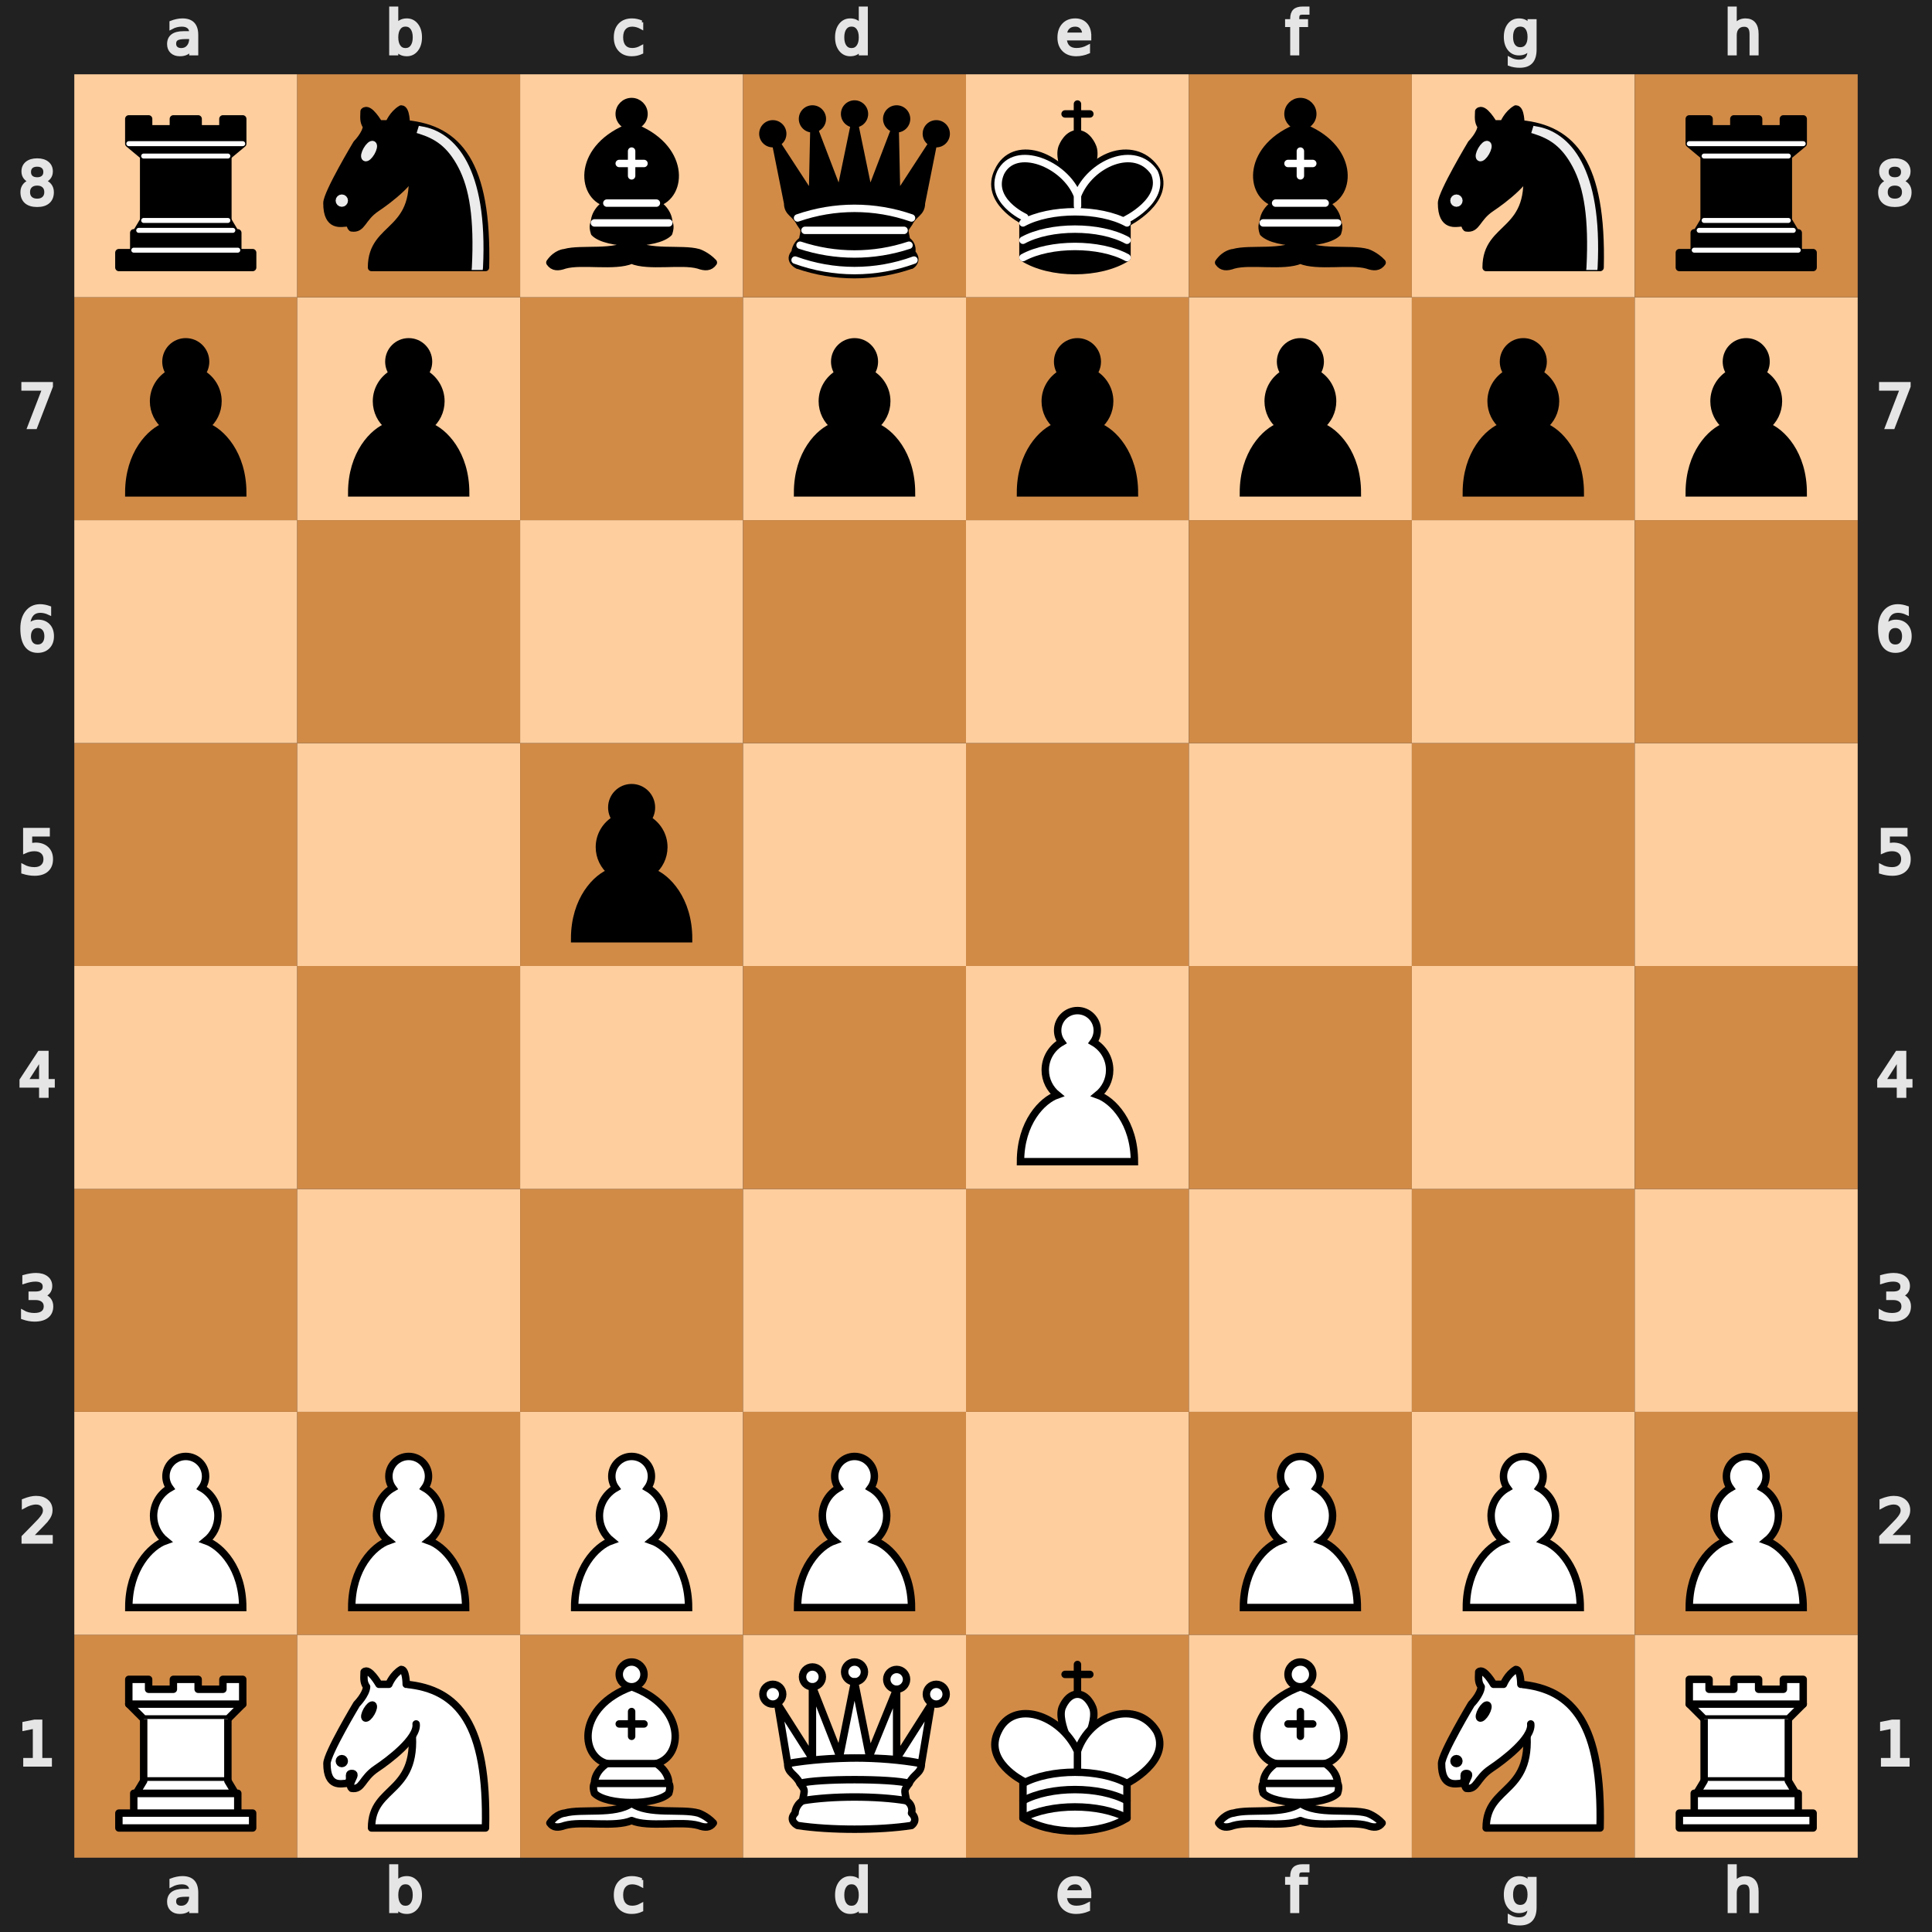
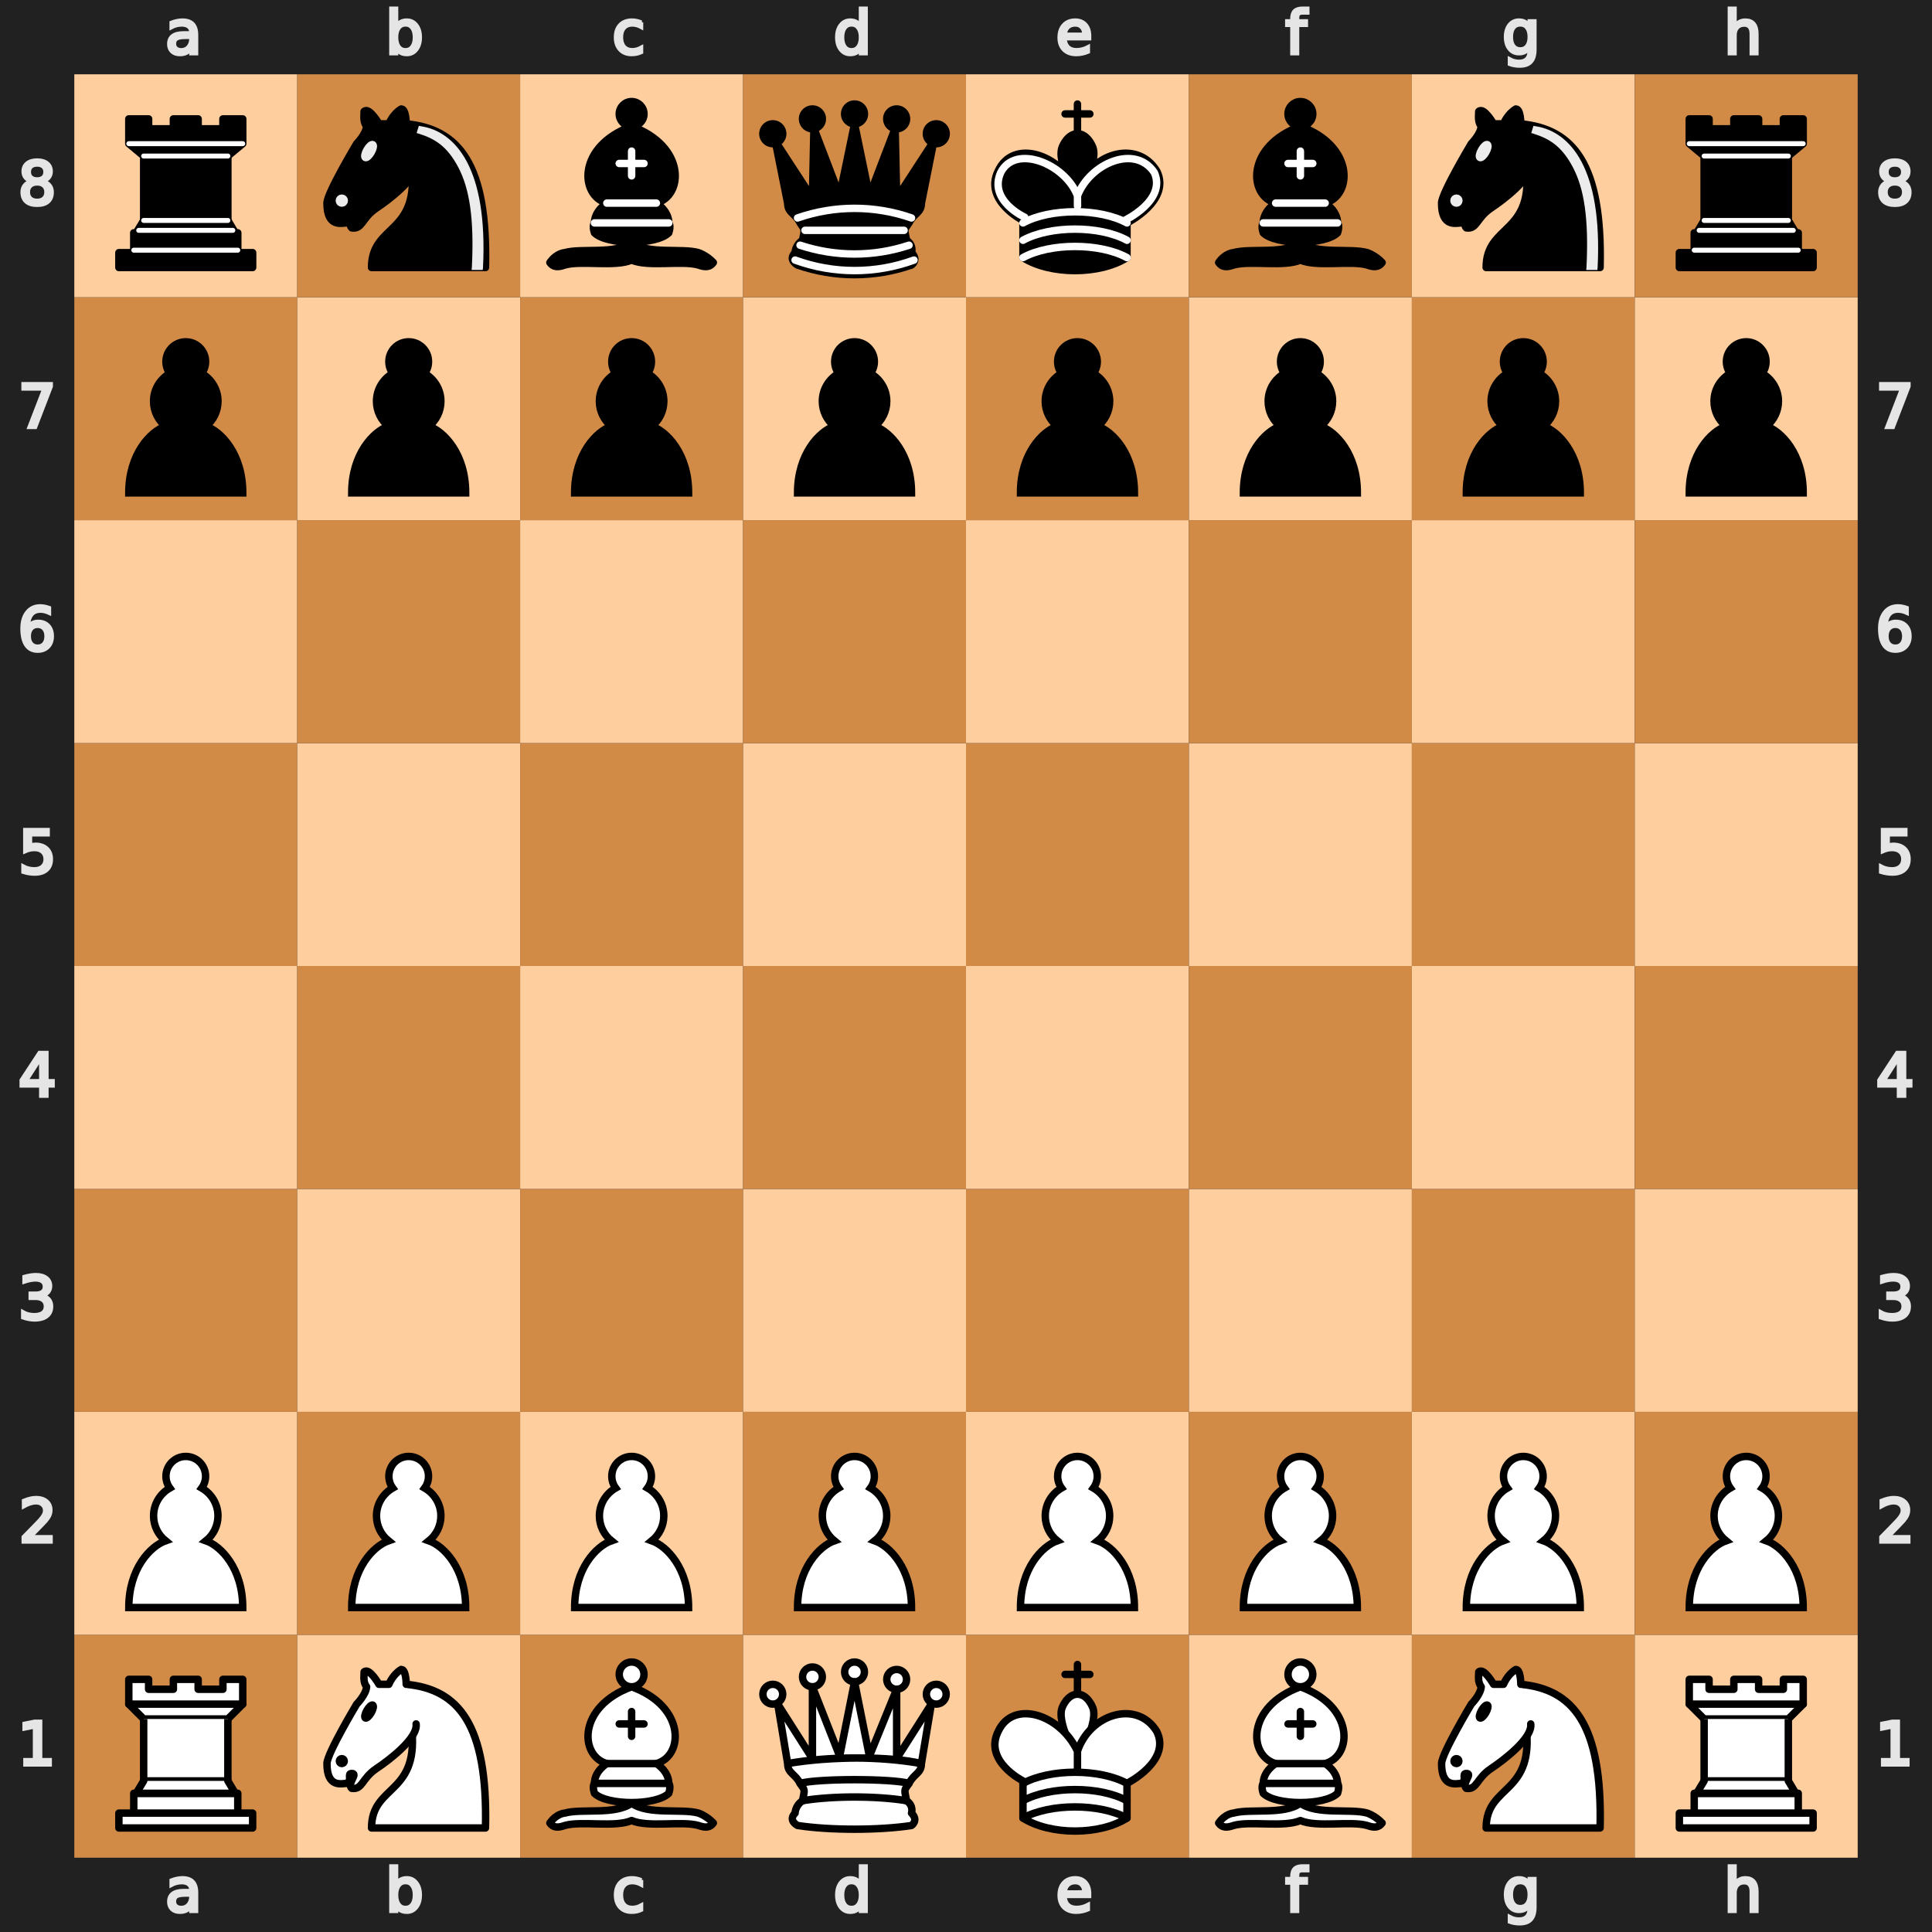
<svg xmlns="http://www.w3.org/2000/svg" xmlns:xlink="http://www.w3.org/1999/xlink" version="1.2" baseProfile="tiny" viewBox="0 0 390 390">
  <defs>
    <g id="white-pawn" class="white pawn">
      <path d="M22.5 9c-2.21 0-4 1.79-4 4 0 .89.29 1.71.78 2.38C17.33 16.5 16 18.59 16 21c0 2.03.94 3.84 2.41 5.03-3 1.06-7.41 5.55-7.41 13.47h23c0-7.92-4.41-12.41-7.41-13.47 1.47-1.19 2.41-3 2.41-5.03 0-2.41-1.33-4.5-3.28-5.62.49-.67.78-1.49.78-2.38 0-2.21-1.79-4-4-4z" fill="#fff" stroke="#000" stroke-width="1.5" stroke-linecap="round" />
    </g>
    <g id="white-knight" class="white knight" fill="none" fill-rule="evenodd" stroke="#000" stroke-width="1.5" stroke-linecap="round" stroke-linejoin="round">
      <path d="M 22,10 C 32.5,11 38.5,18 38,39 L 15,39 C 15,30 25,32.5 23,18" style="fill:#ffffff; stroke:#000000;" />
      <path d="M 24,18 C 24.38,20.91 18.45,25.37 16,27 C 13,29 13.18,31.34 11,31 C 9.958,30.06 12.41,27.96 11,28 C 10,28 11.19,29.23 10,30 C 9,30 5.997,31 6,26 C 6,24 12,14 12,14 C 12,14 13.89,12.1 14,10.5 C 13.27,9.506 13.5,8.5 13.5,7.5 C 14.5,6.5 16.5,10 16.5,10 L 18.5,10 C 18.5,10 19.28,8.008 21,7 C 22,7 22,10 22,10" style="fill:#ffffff; stroke:#000000;" />
      <path d="M 9.5 25.5 A 0.5 0.5 0 1 1 8.5,25.5 A 0.5 0.5 0 1 1 9.5 25.5 z" style="fill:#000000; stroke:#000000;" />
      <path d="M 15 15.5 A 0.5 1.5 0 1 1 14,15.5 A 0.5 1.5 0 1 1 15 15.5 z" transform="matrix(0.866,0.5,-0.5,0.866,9.693,-5.173)" style="fill:#000000; stroke:#000000;" />
    </g>
    <g id="white-bishop" class="white bishop" fill="none" fill-rule="evenodd" stroke="#000" stroke-width="1.5" stroke-linecap="round" stroke-linejoin="round">
      <g fill="#fff" stroke-linecap="butt">
        <path d="M9 36c3.39-.97 10.11.43 13.5-2 3.39 2.43 10.11 1.03 13.5 2 0 0 1.65.54 3 2-.68.97-1.65.99-3 .5-3.39-.97-10.11.46-13.5-1-3.39 1.46-10.11.03-13.5 1-1.354.49-2.323.47-3-.5 1.354-1.94 3-2 3-2zM15 32c2.5 2.5 12.5 2.5 15 0 .5-1.5 0-2 0-2 0-2.5-2.5-4-2.5-4 5.5-1.5 6-11.5-5-15.5-11 4-10.5 14-5 15.5 0 0-2.5 1.5-2.5 4 0 0-.5.5 0 2zM25 8a2.5 2.5 0 1 1-5 0 2.5 2.5 0 1 1 5 0z" />
      </g>
      <path d="M17.5 26h10M15 30h15m-7.5-14.5v5M20 18h5" stroke-linejoin="miter" />
    </g>
    <g id="white-rook" class="white rook" fill="#fff" fill-rule="evenodd" stroke="#000" stroke-width="1.5" stroke-linecap="round" stroke-linejoin="round">
      <path d="M9 39h27v-3H9v3zM12 36v-4h21v4H12zM11 14V9h4v2h5V9h5v2h5V9h4v5" stroke-linecap="butt" />
      <path d="M34 14l-3 3H14l-3-3" />
      <path d="M31 17v12.5H14V17" stroke-linecap="butt" stroke-linejoin="miter" />
      <path d="M31 29.5l1.5 2.5h-20l1.5-2.5" />
      <path d="M11 14h23" fill="none" stroke-linejoin="miter" />
    </g>
    <g id="white-queen" class="white queen" fill="#fff" fill-rule="evenodd" stroke="#000" stroke-width="1.5" stroke-linecap="round" stroke-linejoin="round">
      <path d="M8 12a2 2 0 1 1-4 0 2 2 0 1 1 4 0zM24.5 7.5a2 2 0 1 1-4 0 2 2 0 1 1 4 0zM41 12a2 2 0 1 1-4 0 2 2 0 1 1 4 0zM16 8.5a2 2 0 1 1-4 0 2 2 0 1 1 4 0zM33 9a2 2 0 1 1-4 0 2 2 0 1 1 4 0z" />
      <path d="M9 26c8.5-1.5 21-1.5 27 0l2-12-7 11V11l-5.5 13.5-3-15-3 15-5.5-14V25L7 14l2 12zM9 26c0 2 1.5 2 2.5 4 1 1.5 1 1 .5 3.5-1.5 1-1.5 2.5-1.5 2.5-1.5 1.5.5 2.5.5 2.5 6.5 1 16.5 1 23 0 0 0 1.5-1 0-2.5 0 0 .5-1.5-1-2.5-.5-2.5-.5-2 .5-3.5 1-2 2.5-2 2.5-4-8.5-1.5-18.5-1.5-27 0z" stroke-linecap="butt" />
      <path d="M11.5 30c3.5-1 18.5-1 22 0M12 33.5c6-1 15-1 21 0" fill="none" />
    </g>
    <g id="white-king" class="white king" fill="none" fill-rule="evenodd" stroke="#000" stroke-width="1.5" stroke-linecap="round" stroke-linejoin="round">
      <path d="M22.5 11.63V6M20 8h5" stroke-linejoin="miter" />
      <path d="M22.5 25s4.5-7.5 3-10.5c0 0-1-2.5-3-2.5s-3 2.5-3 2.5c-1.5 3 3 10.5 3 10.5" fill="#fff" stroke-linecap="butt" stroke-linejoin="miter" />
      <path d="M11.5 37c5.5 3.5 15.5 3.5 21 0v-7s9-4.5 6-10.5c-4-6.5-13.5-3.5-16 4V27v-3.5c-3.5-7.5-13-10.5-16-4-3 6 5 10 5 10V37z" fill="#fff" />
      <path d="M11.5 30c5.5-3 15.5-3 21 0m-21 3.5c5.5-3 15.5-3 21 0m-21 3.5c5.5-3 15.5-3 21 0" />
    </g>
    <g id="black-pawn" class="black pawn">
      <path d="M22.5 9c-2.21 0-4 1.79-4 4 0 .89.29 1.71.78 2.38C17.33 16.5 16 18.59 16 21c0 2.03.94 3.84 2.41 5.03-3 1.06-7.41 5.55-7.41 13.47h23c0-7.92-4.41-12.41-7.41-13.47 1.47-1.19 2.41-3 2.41-5.03 0-2.41-1.33-4.5-3.28-5.62.49-.67.78-1.49.78-2.38 0-2.21-1.79-4-4-4z" fill="#000" stroke="#000" stroke-width="1.5" stroke-linecap="round" />
    </g>
    <g id="black-knight" class="black knight" fill="none" fill-rule="evenodd" stroke="#000" stroke-width="1.5" stroke-linecap="round" stroke-linejoin="round">
      <path d="M 22,10 C 32.5,11 38.5,18 38,39 L 15,39 C 15,30 25,32.5 23,18" style="fill:#000000; stroke:#000000;" />
      <path d="M 24,18 C 24.38,20.91 18.45,25.37 16,27 C 13,29 13.18,31.34 11,31 C 9.958,30.06 12.41,27.96 11,28 C 10,28 11.19,29.23 10,30 C 9,30 5.997,31 6,26 C 6,24 12,14 12,14 C 12,14 13.89,12.1 14,10.5 C 13.27,9.506 13.5,8.5 13.5,7.5 C 14.5,6.5 16.5,10 16.5,10 L 18.5,10 C 18.5,10 19.28,8.008 21,7 C 22,7 22,10 22,10" style="fill:#000000; stroke:#000000;" />
      <path d="M 9.5 25.5 A 0.5 0.5 0 1 1 8.5,25.5 A 0.5 0.5 0 1 1 9.5 25.5 z" style="fill:#ececec; stroke:#ececec;" />
      <path d="M 15 15.5 A 0.5 1.5 0 1 1 14,15.5 A 0.5 1.5 0 1 1 15 15.5 z" transform="matrix(0.866,0.5,-0.5,0.866,9.693,-5.173)" style="fill:#ececec; stroke:#ececec;" />
      <path d="M 24.55,10.4 L 24.1,11.85 L 24.6,12 C 27.75,13 30.25,14.49 32.5,18.75 C 34.75,23.01 35.75,29.06 35.25,39 L 35.2,39.5 L 37.45,39.5 L 37.5,39 C 38,28.94 36.62,22.15 34.25,17.66 C 31.88,13.17 28.46,11.02 25.06,10.5 L 24.55,10.4 z " style="fill:#ececec; stroke:none;" />
    </g>
    <g id="black-bishop" class="black bishop" fill="none" fill-rule="evenodd" stroke="#000" stroke-width="1.5" stroke-linecap="round" stroke-linejoin="round">
      <path d="M9 36c3.39-.97 10.11.43 13.5-2 3.39 2.43 10.11 1.03 13.5 2 0 0 1.65.54 3 2-.68.97-1.65.99-3 .5-3.39-.97-10.11.46-13.5-1-3.39 1.46-10.11.03-13.5 1-1.354.49-2.323.47-3-.5 1.354-1.94 3-2 3-2zm6-4c2.5 2.5 12.5 2.5 15 0 .5-1.5 0-2 0-2 0-2.5-2.5-4-2.5-4 5.5-1.5 6-11.5-5-15.5-11 4-10.5 14-5 15.5 0 0-2.5 1.5-2.5 4 0 0-.5.5 0 2zM25 8a2.5 2.5 0 1 1-5 0 2.5 2.5 0 1 1 5 0z" fill="#000" stroke-linecap="butt" />
      <path d="M17.5 26h10M15 30h15m-7.5-14.5v5M20 18h5" stroke="#fff" stroke-linejoin="miter" />
    </g>
    <g id="black-rook" class="black rook" fill="#000" fill-rule="evenodd" stroke="#000" stroke-width="1.5" stroke-linecap="round" stroke-linejoin="round">
      <path d="M9 39h27v-3H9v3zM12.5 32l1.5-2.5h17l1.5 2.5h-20zM12 36v-4h21v4H12z" stroke-linecap="butt" />
      <path d="M14 29.5v-13h17v13H14z" stroke-linecap="butt" stroke-linejoin="miter" />
      <path d="M14 16.5L11 14h23l-3 2.5H14zM11 14V9h4v2h5V9h5v2h5V9h4v5H11z" stroke-linecap="butt" />
      <path d="M12 35.5h21M13 31.5h19M14 29.5h17M14 16.5h17M11 14h23" fill="none" stroke="#fff" stroke-width="1" stroke-linejoin="miter" />
    </g>
    <g id="black-queen" class="black queen" fill="#000" fill-rule="evenodd" stroke="#000" stroke-width="1.5" stroke-linecap="round" stroke-linejoin="round">
      <g fill="#000" stroke="none">
        <circle cx="6" cy="12" r="2.75" />
        <circle cx="14" cy="9" r="2.75" />
        <circle cx="22.5" cy="8" r="2.75" />
        <circle cx="31" cy="9" r="2.75" />
        <circle cx="39" cy="12" r="2.75" />
      </g>
      <path d="M9 26c8.5-1.5 21-1.5 27 0l2.5-12.5L31 25l-.3-14.1-5.2 13.6-3-14.5-3 14.5-5.2-13.6L14 25 6.5 13.5 9 26zM9 26c0 2 1.5 2 2.5 4 1 1.5 1 1 .5 3.5-1.5 1-1.5 2.5-1.5 2.5-1.5 1.5.5 2.5.5 2.5 6.5 1 16.5 1 23 0 0 0 1.5-1 0-2.5 0 0 .5-1.5-1-2.5-.5-2.5-.5-2 .5-3.5 1-2 2.5-2 2.5-4-8.5-1.5-18.5-1.5-27 0z" stroke-linecap="butt" />
      <path d="M11 38.5a35 35 1 0 0 23 0" fill="none" stroke-linecap="butt" />
      <path d="M11 29a35 35 1 0 1 23 0M12.5 31.5h20M11.5 34.5a35 35 1 0 0 22 0M10.5 37.5a35 35 1 0 0 24 0" fill="none" stroke="#fff" />
    </g>
    <g id="black-king" class="black king" fill="none" fill-rule="evenodd" stroke="#000" stroke-width="1.5" stroke-linecap="round" stroke-linejoin="round">
      <path d="M22.5 11.63V6" stroke-linejoin="miter" />
      <path d="M22.5 25s4.5-7.5 3-10.5c0 0-1-2.5-3-2.5s-3 2.5-3 2.5c-1.5 3 3 10.5 3 10.5" fill="#000" stroke-linecap="butt" stroke-linejoin="miter" />
      <path d="M11.5 37c5.5 3.5 15.5 3.5 21 0v-7s9-4.5 6-10.5c-4-6.5-13.5-3.5-16 4V27v-3.5c-3.5-7.5-13-10.5-16-4-3 6 5 10 5 10V37z" fill="#000" />
      <path d="M20 8h5" stroke-linejoin="miter" />
      <path d="M32 29.5s8.5-4 6.03-9.65C34.15 14 25 18 22.5 24.5l.01 2.1-.01-2.1C20 18 9.906 14 6.997 19.85c-2.497 5.65 4.853 9 4.853 9M11.5 30c5.5-3 15.5-3 21 0m-21 3.5c5.5-3 15.5-3 21 0m-21 3.5c5.5-3 15.5-3 21 0" stroke="#fff" />
    </g>
  </defs>
  <rect x="0" y="0" width="390" height="390" fill="#212121" />
  <g transform="translate(20, 0) scale(0.75, 0.75)" fill="#e5e5e5" stroke="#e5e5e5">
    <path d="M23.328 10.016q-1.742 0-2.414.398-.672.398-.672 1.36 0 .765.5 1.218.508.445 1.375.445 1.196 0 1.914-.843.727-.852.727-2.258v-.32zm2.867-.594v4.992h-1.437v-1.328q-.492.797-1.227 1.18-.734.375-1.797.375-1.343 0-2.14-.75-.79-.758-.79-2.024 0-1.476.985-2.226.992-.75 2.953-.75h2.016V8.75q0-.992-.656-1.531-.649-.547-1.829-.547-.75 0-1.46.18-.711.18-1.368.539V6.062q.79-.304 1.532-.453.742-.156 1.445-.156 1.898 0 2.836.984.937.985.937 2.985z" />
  </g>
  <g transform="translate(20, 375) scale(0.75, 0.75)" fill="#e5e5e5" stroke="#e5e5e5">
    <path d="M23.328 10.016q-1.742 0-2.414.398-.672.398-.672 1.36 0 .765.5 1.218.508.445 1.375.445 1.196 0 1.914-.843.727-.852.727-2.258v-.32zm2.867-.594v4.992h-1.437v-1.328q-.492.797-1.227 1.18-.734.375-1.797.375-1.343 0-2.14-.75-.79-.758-.79-2.024 0-1.476.985-2.226.992-.75 2.953-.75h2.016V8.75q0-.992-.656-1.531-.649-.547-1.829-.547-.75 0-1.46.18-.711.18-1.368.539V6.062q.79-.304 1.532-.453.742-.156 1.445-.156 1.898 0 2.836.984.937.985.937 2.985z" />
  </g>
  <g transform="translate(65, 0) scale(0.75, 0.75)" fill="#e5e5e5" stroke="#e5e5e5">
    <path d="M24.922 10.047q0-1.586-.656-2.485-.649-.906-1.79-.906-1.14 0-1.796.906-.649.899-.649 2.485 0 1.586.649 2.492.656.898 1.797.898 1.14 0 1.789-.898.656-.906.656-2.492zm-4.89-3.055q.452-.781 1.14-1.156.695-.383 1.656-.383 1.594 0 2.586 1.266 1 1.265 1 3.328 0 2.062-1 3.328-.992 1.266-2.586 1.266-.96 0-1.656-.375-.688-.383-1.14-1.164v1.312h-1.446V2.258h1.445z" />
  </g>
  <g transform="translate(65, 375) scale(0.75, 0.75)" fill="#e5e5e5" stroke="#e5e5e5">
    <path d="M24.922 10.047q0-1.586-.656-2.485-.649-.906-1.79-.906-1.14 0-1.796.906-.649.899-.649 2.485 0 1.586.649 2.492.656.898 1.797.898 1.14 0 1.789-.898.656-.906.656-2.492zm-4.89-3.055q.452-.781 1.14-1.156.695-.383 1.656-.383 1.594 0 2.586 1.266 1 1.265 1 3.328 0 2.062-1 3.328-.992 1.266-2.586 1.266-.96 0-1.656-.375-.688-.383-1.14-1.164v1.312h-1.446V2.258h1.445z" />
  </g>
  <g transform="translate(110, 0) scale(0.75, 0.75)" fill="#e5e5e5" stroke="#e5e5e5">
    <path d="M25.96 6v1.344q-.608-.336-1.226-.5-.609-.172-1.234-.172-1.398 0-2.172.89-.773.883-.773 2.485 0 1.601.773 2.492.774.883 2.172.883.625 0 1.234-.164.618-.172 1.227-.508v1.328q-.602.281-1.25.422-.64.14-1.367.14-1.977 0-3.14-1.242-1.165-1.242-1.165-3.351 0-2.14 1.172-3.367 1.18-1.227 3.227-1.227.664 0 1.296.14.633.134 1.227.407z" />
  </g>
  <g transform="translate(110, 375) scale(0.75, 0.75)" fill="#e5e5e5" stroke="#e5e5e5">
    <path d="M25.96 6v1.344q-.608-.336-1.226-.5-.609-.172-1.234-.172-1.398 0-2.172.89-.773.883-.773 2.485 0 1.601.773 2.492.774.883 2.172.883.625 0 1.234-.164.618-.172 1.227-.508v1.328q-.602.281-1.25.422-.64.14-1.367.14-1.977 0-3.14-1.242-1.165-1.242-1.165-3.351 0-2.14 1.172-3.367 1.18-1.227 3.227-1.227.664 0 1.296.14.633.134 1.227.407z" />
  </g>
  <g transform="translate(155, 0) scale(0.75, 0.75)" fill="#e5e5e5" stroke="#e5e5e5">
    <path d="M24.973 6.992V2.258h1.437v12.156h-1.437v-1.312q-.453.78-1.149 1.164-.687.375-1.656.375-1.586 0-2.586-1.266-.992-1.266-.992-3.328 0-2.063.992-3.328 1-1.266 2.586-1.266.969 0 1.656.383.696.375 1.149 1.156zm-4.899 3.055q0 1.586.649 2.492.656.898 1.797.898 1.14 0 1.796-.898.657-.906.657-2.492 0-1.586-.657-2.485-.656-.906-1.796-.906-1.141 0-1.797.906-.649.899-.649 2.485z" />
  </g>
  <g transform="translate(155, 375) scale(0.75, 0.75)" fill="#e5e5e5" stroke="#e5e5e5">
    <path d="M24.973 6.992V2.258h1.437v12.156h-1.437v-1.312q-.453.78-1.149 1.164-.687.375-1.656.375-1.586 0-2.586-1.266-.992-1.266-.992-3.328 0-2.063.992-3.328 1-1.266 2.586-1.266.969 0 1.656.383.696.375 1.149 1.156zm-4.899 3.055q0 1.586.649 2.492.656.898 1.797.898 1.14 0 1.796-.898.657-.906.657-2.492 0-1.586-.657-2.485-.656-.906-1.796-.906-1.141 0-1.797.906-.649.899-.649 2.485z" />
  </g>
  <g transform="translate(200, 0) scale(0.75, 0.75)" fill="#e5e5e5" stroke="#e5e5e5">
    <path d="M26.555 9.68v.703h-6.61q.094 1.484.89 2.265.806.774 2.235.774.828 0 1.602-.203.781-.203 1.547-.61v1.36q-.774.328-1.586.5-.813.172-1.649.172-2.093 0-3.32-1.22-1.219-1.218-1.219-3.296 0-2.148 1.157-3.406 1.164-1.266 3.132-1.266 1.766 0 2.79 1.14 1.03 1.134 1.03 3.087zm-1.438-.422q-.015-1.18-.664-1.883-.64-.703-1.703-.703-1.203 0-1.93.68-.718.68-.828 1.914z" />
  </g>
  <g transform="translate(200, 375) scale(0.75, 0.75)" fill="#e5e5e5" stroke="#e5e5e5">
    <path d="M26.555 9.68v.703h-6.61q.094 1.484.89 2.265.806.774 2.235.774.828 0 1.602-.203.781-.203 1.547-.61v1.36q-.774.328-1.586.5-.813.172-1.649.172-2.093 0-3.32-1.22-1.219-1.218-1.219-3.296 0-2.148 1.157-3.406 1.164-1.266 3.132-1.266 1.766 0 2.79 1.14 1.03 1.134 1.03 3.087zm-1.438-.422q-.015-1.18-.664-1.883-.64-.703-1.703-.703-1.203 0-1.93.68-.718.68-.828 1.914z" />
  </g>
  <g transform="translate(245, 0) scale(0.75, 0.75)" fill="#e5e5e5" stroke="#e5e5e5">
    <path d="M25.285 2.258v1.195H23.91q-.773 0-1.078.313-.297.312-.297 1.125v.773h2.367v1.117h-2.367v7.633H21.09V6.781h-1.375V5.664h1.375v-.61q0-1.46.68-2.124.68-.672 2.156-.672z" />
  </g>
  <g transform="translate(245, 375) scale(0.75, 0.75)" fill="#e5e5e5" stroke="#e5e5e5">
    <path d="M25.285 2.258v1.195H23.91q-.773 0-1.078.313-.297.312-.297 1.125v.773h2.367v1.117h-2.367v7.633H21.09V6.781h-1.375V5.664h1.375v-.61q0-1.46.68-2.124.68-.672 2.156-.672z" />
  </g>
  <g transform="translate(290, 0) scale(0.75, 0.75)" fill="#e5e5e5" stroke="#e5e5e5">
    <path d="M24.973 9.937q0-1.562-.649-2.421-.64-.86-1.804-.86-1.157 0-1.805.86-.64.859-.64 2.421 0 1.555.64 2.415.648.859 1.805.859 1.164 0 1.804-.86.649-.859.649-2.414zm1.437 3.391q0 2.234-.992 3.32-.992 1.094-3.04 1.094-.757 0-1.429-.117-.672-.11-1.304-.344v-1.398q.632.344 1.25.508.617.164 1.257.164 1.414 0 2.118-.743.703-.734.703-2.226v-.711q-.446.773-1.141 1.156-.695.383-1.664.383-1.61 0-2.594-1.227-.984-1.226-.984-3.25 0-2.03.984-3.257.985-1.227 2.594-1.227.969 0 1.664.383t1.14 1.156V5.664h1.438z" />
  </g>
  <g transform="translate(290, 375) scale(0.75, 0.75)" fill="#e5e5e5" stroke="#e5e5e5">
    <path d="M24.973 9.937q0-1.562-.649-2.421-.64-.86-1.804-.86-1.157 0-1.805.86-.64.859-.64 2.421 0 1.555.64 2.415.648.859 1.805.859 1.164 0 1.804-.86.649-.859.649-2.414zm1.437 3.391q0 2.234-.992 3.32-.992 1.094-3.04 1.094-.757 0-1.429-.117-.672-.11-1.304-.344v-1.398q.632.344 1.25.508.617.164 1.257.164 1.414 0 2.118-.743.703-.734.703-2.226v-.711q-.446.773-1.141 1.156-.695.383-1.664.383-1.61 0-2.594-1.227-.984-1.226-.984-3.25 0-2.03.984-3.257.985-1.227 2.594-1.227.969 0 1.664.383t1.14 1.156V5.664h1.438z" />
  </g>
  <g transform="translate(335, 0) scale(0.75, 0.75)" fill="#e5e5e5" stroke="#e5e5e5">
    <path d="M26.164 9.133v5.281h-1.437V9.18q0-1.243-.485-1.86-.484-.617-1.453-.617-1.164 0-1.836.742-.672.742-.672 2.024v4.945h-1.445V2.258h1.445v4.765q.516-.789 1.211-1.18.703-.39 1.617-.39 1.508 0 2.282.938.773.93.773 2.742z" />
  </g>
  <g transform="translate(335, 375) scale(0.75, 0.75)" fill="#e5e5e5" stroke="#e5e5e5">
    <path d="M26.164 9.133v5.281h-1.437V9.18q0-1.243-.485-1.86-.484-.617-1.453-.617-1.164 0-1.836.742-.672.742-.672 2.024v4.945h-1.445V2.258h1.445v4.765q.516-.789 1.211-1.18.703-.39 1.617-.39 1.508 0 2.282.938.773.93.773 2.742z" />
  </g>
  <g transform="translate(0, 335) scale(0.75, 0.75)" fill="#e5e5e5" stroke="#e5e5e5">
    <path d="M6.754 26.996h2.578v-8.898l-2.805.562v-1.437l2.79-.563h1.578v10.336h2.578v1.328h-6.72z" />
  </g>
  <g transform="translate(375, 335) scale(0.75, 0.75)" fill="#e5e5e5" stroke="#e5e5e5">
    <path d="M6.754 26.996h2.578v-8.898l-2.805.562v-1.437l2.79-.563h1.578v10.336h2.578v1.328h-6.72z" />
  </g>
  <g transform="translate(0, 290) scale(0.75, 0.75)" fill="#e5e5e5" stroke="#e5e5e5">
    <path d="M8.195 26.996h5.508v1.328H6.297v-1.328q.898-.93 2.445-2.492 1.555-1.57 1.953-2.024.758-.851 1.055-1.437.305-.594.305-1.164 0-.93-.657-1.516-.648-.586-1.695-.586-.742 0-1.57.258-.82.258-1.758.781v-1.593q.953-.383 1.781-.578.828-.196 1.516-.196 1.812 0 2.89.906 1.079.907 1.079 2.422 0 .72-.274 1.368-.265.64-.976 1.515-.196.227-1.243 1.313-1.046 1.078-2.953 3.023z" />
  </g>
  <g transform="translate(375, 290) scale(0.75, 0.75)" fill="#e5e5e5" stroke="#e5e5e5">
    <path d="M8.195 26.996h5.508v1.328H6.297v-1.328q.898-.93 2.445-2.492 1.555-1.57 1.953-2.024.758-.851 1.055-1.437.305-.594.305-1.164 0-.93-.657-1.516-.648-.586-1.695-.586-.742 0-1.57.258-.82.258-1.758.781v-1.593q.953-.383 1.781-.578.828-.196 1.516-.196 1.812 0 2.89.906 1.079.907 1.079 2.422 0 .72-.274 1.368-.265.64-.976 1.515-.196.227-1.243 1.313-1.046 1.078-2.953 3.023z" />
  </g>
  <g transform="translate(0, 245) scale(0.75, 0.75)" fill="#e5e5e5" stroke="#e5e5e5">
    <path d="M11.434 22.035q1.132.242 1.765 1.008.64.766.64 1.89 0 1.727-1.187 2.672-1.187.946-3.375.946-.734 0-1.515-.149-.774-.14-1.602-.43V26.45q.656.383 1.438.578.78.196 1.632.196 1.485 0 2.258-.586.782-.586.782-1.703 0-1.032-.727-1.61-.719-.586-2.008-.586h-1.36v-1.297h1.423q1.164 0 1.78-.46.618-.47.618-1.344 0-.899-.64-1.375-.633-.485-1.82-.485-.65 0-1.391.141-.743.14-1.633.437V16.95q.898-.25 1.68-.375.788-.125 1.484-.125 1.797 0 2.844.82 1.046.813 1.046 2.204 0 .968-.554 1.64-.555.664-1.578.922z" />
  </g>
  <g transform="translate(375, 245) scale(0.75, 0.75)" fill="#e5e5e5" stroke="#e5e5e5">
    <path d="M11.434 22.035q1.132.242 1.765 1.008.64.766.64 1.89 0 1.727-1.187 2.672-1.187.946-3.375.946-.734 0-1.515-.149-.774-.14-1.602-.43V26.45q.656.383 1.438.578.78.196 1.632.196 1.485 0 2.258-.586.782-.586.782-1.703 0-1.032-.727-1.61-.719-.586-2.008-.586h-1.36v-1.297h1.423q1.164 0 1.78-.46.618-.47.618-1.344 0-.899-.64-1.375-.633-.485-1.82-.485-.65 0-1.391.141-.743.14-1.633.437V16.95q.898-.25 1.68-.375.788-.125 1.484-.125 1.797 0 2.844.82 1.046.813 1.046 2.204 0 .968-.554 1.64-.555.664-1.578.922z" />
  </g>
  <g transform="translate(0, 200) scale(0.75, 0.75)" fill="#e5e5e5" stroke="#e5e5e5">
    <path d="M11.016 18.035L7.03 24.262h3.985zm-.414-1.375h1.984v7.602h1.664v1.312h-1.664v2.75h-1.57v-2.75H5.75v-1.523z" />
  </g>
  <g transform="translate(375, 200) scale(0.75, 0.75)" fill="#e5e5e5" stroke="#e5e5e5">
    <path d="M11.016 18.035L7.03 24.262h3.985zm-.414-1.375h1.984v7.602h1.664v1.312h-1.664v2.75h-1.57v-2.75H5.75v-1.523z" />
  </g>
  <g transform="translate(0, 155) scale(0.75, 0.75)" fill="#e5e5e5" stroke="#e5e5e5">
    <path d="M6.719 16.66h6.195v1.328h-4.75v2.86q.344-.118.688-.172.343-.063.687-.063 1.953 0 3.094 1.07 1.14 1.07 1.14 2.899 0 1.883-1.171 2.93-1.172 1.039-3.305 1.039-.735 0-1.5-.125-.758-.125-1.57-.375v-1.586q.703.383 1.453.57.75.188 1.586.188 1.351 0 2.14-.711.79-.711.79-1.93 0-1.219-.79-1.93-.789-.71-2.14-.71-.633 0-1.266.14-.625.14-1.281.438z" />
  </g>
  <g transform="translate(375, 155) scale(0.75, 0.75)" fill="#e5e5e5" stroke="#e5e5e5">
    <path d="M6.719 16.66h6.195v1.328h-4.75v2.86q.344-.118.688-.172.343-.063.687-.063 1.953 0 3.094 1.07 1.14 1.07 1.14 2.899 0 1.883-1.171 2.93-1.172 1.039-3.305 1.039-.735 0-1.5-.125-.758-.125-1.57-.375v-1.586q.703.383 1.453.57.75.188 1.586.188 1.351 0 2.14-.711.79-.711.79-1.93 0-1.219-.79-1.93-.789-.71-2.14-.71-.633 0-1.266.14-.625.14-1.281.438z" />
  </g>
  <g transform="translate(0, 110) scale(0.75, 0.75)" fill="#e5e5e5" stroke="#e5e5e5">
    <path d="M10.137 21.863q-1.063 0-1.688.727-.617.726-.617 1.992 0 1.258.617 1.992.625.727 1.688.727 1.062 0 1.68-.727.624-.734.624-1.992 0-1.266-.625-1.992-.617-.727-1.68-.727zm3.133-4.945v1.437q-.594-.28-1.204-.43-.601-.148-1.195-.148-1.562 0-2.39 1.055-.82 1.055-.938 3.188.46-.68 1.156-1.04.696-.367 1.531-.367 1.758 0 2.774 1.07 1.023 1.063 1.023 2.899 0 1.797-1.062 2.883-1.063 1.086-2.828 1.086-2.024 0-3.094-1.547-1.07-1.555-1.07-4.5 0-2.766 1.312-4.406 1.313-1.649 3.524-1.649.593 0 1.195.117.61.118 1.266.352z" />
  </g>
  <g transform="translate(375, 110) scale(0.75, 0.75)" fill="#e5e5e5" stroke="#e5e5e5">
    <path d="M10.137 21.863q-1.063 0-1.688.727-.617.726-.617 1.992 0 1.258.617 1.992.625.727 1.688.727 1.062 0 1.68-.727.624-.734.624-1.992 0-1.266-.625-1.992-.617-.727-1.68-.727zm3.133-4.945v1.437q-.594-.28-1.204-.43-.601-.148-1.195-.148-1.562 0-2.39 1.055-.82 1.055-.938 3.188.46-.68 1.156-1.04.696-.367 1.531-.367 1.758 0 2.774 1.07 1.023 1.063 1.023 2.899 0 1.797-1.062 2.883-1.063 1.086-2.828 1.086-2.024 0-3.094-1.547-1.07-1.555-1.07-4.5 0-2.766 1.312-4.406 1.313-1.649 3.524-1.649.593 0 1.195.117.61.118 1.266.352z" />
  </g>
  <g transform="translate(0, 65) scale(0.75, 0.75)" fill="#e5e5e5" stroke="#e5e5e5">
    <path d="M6.25 16.66h7.5v.672L9.516 28.324H7.867l3.985-10.336H6.25z" />
  </g>
  <g transform="translate(375, 65) scale(0.75, 0.75)" fill="#e5e5e5" stroke="#e5e5e5">
    <path d="M6.25 16.66h7.5v.672L9.516 28.324H7.867l3.985-10.336H6.25z" />
  </g>
  <g transform="translate(0, 20) scale(0.75, 0.75)" fill="#e5e5e5" stroke="#e5e5e5">
    <path d="M10 22.785q-1.125 0-1.773.602-.641.601-.641 1.656t.64 1.656q.649.602 1.774.602t1.773-.602q.649-.61.649-1.656 0-1.055-.649-1.656-.64-.602-1.773-.602zm-1.578-.672q-1.016-.25-1.586-.945-.563-.695-.563-1.695 0-1.399.993-2.211 1-.813 2.734-.813 1.742 0 2.734.813.993.812.993 2.21 0 1-.57 1.696-.563.695-1.571.945 1.14.266 1.773 1.04.641.773.641 1.89 0 1.695-1.04 2.602-1.03.906-2.96.906t-2.969-.906Q6 26.738 6 25.043q0-1.117.64-1.89.641-.774 1.782-1.04zm-.578-2.492q0 .906.562 1.414.57.508 1.594.508 1.016 0 1.586-.508.578-.508.578-1.414 0-.906-.578-1.414-.57-.508-1.586-.508-1.023 0-1.594.508-.562.508-.562 1.414z" />
  </g>
  <g transform="translate(375, 20) scale(0.75, 0.75)" fill="#e5e5e5" stroke="#e5e5e5">
    <path d="M10 22.785q-1.125 0-1.773.602-.641.601-.641 1.656t.64 1.656q.649.602 1.774.602t1.773-.602q.649-.61.649-1.656 0-1.055-.649-1.656-.64-.602-1.773-.602zm-1.578-.672q-1.016-.25-1.586-.945-.563-.695-.563-1.695 0-1.399.993-2.211 1-.813 2.734-.813 1.742 0 2.734.813.993.812.993 2.21 0 1-.57 1.696-.563.695-1.571.945 1.14.266 1.773 1.04.641.773.641 1.89 0 1.695-1.04 2.602-1.03.906-2.96.906t-2.969-.906Q6 26.738 6 25.043q0-1.117.64-1.89.641-.774 1.782-1.04zm-.578-2.492q0 .906.562 1.414.57.508 1.594.508 1.016 0 1.586-.508.578-.508.578-1.414 0-.906-.578-1.414-.57-.508-1.586-.508-1.023 0-1.594.508-.562.508-.562 1.414z" />
  </g>
  <rect x="15" y="330" width="45" height="45" class="square dark a1" stroke="none" fill="#d18b47" />
  <rect x="60" y="330" width="45" height="45" class="square light b1" stroke="none" fill="#ffce9e" />
  <rect x="105" y="330" width="45" height="45" class="square dark c1" stroke="none" fill="#d18b47" />
  <rect x="150" y="330" width="45" height="45" class="square light d1" stroke="none" fill="#ffce9e" />
  <rect x="195" y="330" width="45" height="45" class="square dark e1" stroke="none" fill="#d18b47" />
  <rect x="240" y="330" width="45" height="45" class="square light f1" stroke="none" fill="#ffce9e" />
  <rect x="285" y="330" width="45" height="45" class="square dark g1" stroke="none" fill="#d18b47" />
  <rect x="330" y="330" width="45" height="45" class="square light h1" stroke="none" fill="#ffce9e" />
  <rect x="15" y="285" width="45" height="45" class="square light a2" stroke="none" fill="#ffce9e" />
  <rect x="60" y="285" width="45" height="45" class="square dark b2" stroke="none" fill="#d18b47" />
  <rect x="105" y="285" width="45" height="45" class="square light c2" stroke="none" fill="#ffce9e" />
  <rect x="150" y="285" width="45" height="45" class="square dark d2" stroke="none" fill="#d18b47" />
  <rect x="195" y="285" width="45" height="45" class="square light e2" stroke="none" fill="#ffce9e" />
  <rect x="240" y="285" width="45" height="45" class="square dark f2" stroke="none" fill="#d18b47" />
  <rect x="285" y="285" width="45" height="45" class="square light g2" stroke="none" fill="#ffce9e" />
  <rect x="330" y="285" width="45" height="45" class="square dark h2" stroke="none" fill="#d18b47" />
  <rect x="15" y="240" width="45" height="45" class="square dark a3" stroke="none" fill="#d18b47" />
  <rect x="60" y="240" width="45" height="45" class="square light b3" stroke="none" fill="#ffce9e" />
  <rect x="105" y="240" width="45" height="45" class="square dark c3" stroke="none" fill="#d18b47" />
  <rect x="150" y="240" width="45" height="45" class="square light d3" stroke="none" fill="#ffce9e" />
  <rect x="195" y="240" width="45" height="45" class="square dark e3" stroke="none" fill="#d18b47" />
  <rect x="240" y="240" width="45" height="45" class="square light f3" stroke="none" fill="#ffce9e" />
  <rect x="285" y="240" width="45" height="45" class="square dark g3" stroke="none" fill="#d18b47" />
  <rect x="330" y="240" width="45" height="45" class="square light h3" stroke="none" fill="#ffce9e" />
  <rect x="15" y="195" width="45" height="45" class="square light a4" stroke="none" fill="#ffce9e" />
  <rect x="60" y="195" width="45" height="45" class="square dark b4" stroke="none" fill="#d18b47" />
  <rect x="105" y="195" width="45" height="45" class="square light c4" stroke="none" fill="#ffce9e" />
  <rect x="150" y="195" width="45" height="45" class="square dark d4" stroke="none" fill="#d18b47" />
  <rect x="195" y="195" width="45" height="45" class="square light e4" stroke="none" fill="#ffce9e" />
  <rect x="240" y="195" width="45" height="45" class="square dark f4" stroke="none" fill="#d18b47" />
  <rect x="285" y="195" width="45" height="45" class="square light g4" stroke="none" fill="#ffce9e" />
  <rect x="330" y="195" width="45" height="45" class="square dark h4" stroke="none" fill="#d18b47" />
  <rect x="15" y="150" width="45" height="45" class="square dark a5" stroke="none" fill="#d18b47" />
  <rect x="60" y="150" width="45" height="45" class="square light b5" stroke="none" fill="#ffce9e" />
  <rect x="105" y="150" width="45" height="45" class="square dark c5" stroke="none" fill="#d18b47" />
  <rect x="150" y="150" width="45" height="45" class="square light d5" stroke="none" fill="#ffce9e" />
  <rect x="195" y="150" width="45" height="45" class="square dark e5" stroke="none" fill="#d18b47" />
  <rect x="240" y="150" width="45" height="45" class="square light f5" stroke="none" fill="#ffce9e" />
  <rect x="285" y="150" width="45" height="45" class="square dark g5" stroke="none" fill="#d18b47" />
  <rect x="330" y="150" width="45" height="45" class="square light h5" stroke="none" fill="#ffce9e" />
  <rect x="15" y="105" width="45" height="45" class="square light a6" stroke="none" fill="#ffce9e" />
  <rect x="60" y="105" width="45" height="45" class="square dark b6" stroke="none" fill="#d18b47" />
  <rect x="105" y="105" width="45" height="45" class="square light c6" stroke="none" fill="#ffce9e" />
  <rect x="150" y="105" width="45" height="45" class="square dark d6" stroke="none" fill="#d18b47" />
  <rect x="195" y="105" width="45" height="45" class="square light e6" stroke="none" fill="#ffce9e" />
  <rect x="240" y="105" width="45" height="45" class="square dark f6" stroke="none" fill="#d18b47" />
  <rect x="285" y="105" width="45" height="45" class="square light g6" stroke="none" fill="#ffce9e" />
  <rect x="330" y="105" width="45" height="45" class="square dark h6" stroke="none" fill="#d18b47" />
  <rect x="15" y="60" width="45" height="45" class="square dark a7" stroke="none" fill="#d18b47" />
  <rect x="60" y="60" width="45" height="45" class="square light b7" stroke="none" fill="#ffce9e" />
  <rect x="105" y="60" width="45" height="45" class="square dark c7" stroke="none" fill="#d18b47" />
  <rect x="150" y="60" width="45" height="45" class="square light d7" stroke="none" fill="#ffce9e" />
  <rect x="195" y="60" width="45" height="45" class="square dark e7" stroke="none" fill="#d18b47" />
  <rect x="240" y="60" width="45" height="45" class="square light f7" stroke="none" fill="#ffce9e" />
  <rect x="285" y="60" width="45" height="45" class="square dark g7" stroke="none" fill="#d18b47" />
  <rect x="330" y="60" width="45" height="45" class="square light h7" stroke="none" fill="#ffce9e" />
  <rect x="15" y="15" width="45" height="45" class="square light a8" stroke="none" fill="#ffce9e" />
  <rect x="60" y="15" width="45" height="45" class="square dark b8" stroke="none" fill="#d18b47" />
  <rect x="105" y="15" width="45" height="45" class="square light c8" stroke="none" fill="#ffce9e" />
  <rect x="150" y="15" width="45" height="45" class="square dark d8" stroke="none" fill="#d18b47" />
  <rect x="195" y="15" width="45" height="45" class="square light e8" stroke="none" fill="#ffce9e" />
  <rect x="240" y="15" width="45" height="45" class="square dark f8" stroke="none" fill="#d18b47" />
  <rect x="285" y="15" width="45" height="45" class="square light g8" stroke="none" fill="#ffce9e" />
  <rect x="330" y="15" width="45" height="45" class="square dark h8" stroke="none" fill="#d18b47" />
  <use href="#white-rook" xlink:href="#white-rook" transform="translate(15, 330)" />
  <use href="#white-knight" xlink:href="#white-knight" transform="translate(60, 330)" />
  <use href="#white-bishop" xlink:href="#white-bishop" transform="translate(105, 330)" />
  <use href="#white-queen" xlink:href="#white-queen" transform="translate(150, 330)" />
  <use href="#white-king" xlink:href="#white-king" transform="translate(195, 330)" />
  <use href="#white-bishop" xlink:href="#white-bishop" transform="translate(240, 330)" />
  <use href="#white-knight" xlink:href="#white-knight" transform="translate(285, 330)" />
  <use href="#white-rook" xlink:href="#white-rook" transform="translate(330, 330)" />
  <use href="#white-pawn" xlink:href="#white-pawn" transform="translate(15, 285)" />
  <use href="#white-pawn" xlink:href="#white-pawn" transform="translate(60, 285)" />
  <use href="#white-pawn" xlink:href="#white-pawn" transform="translate(105, 285)" />
  <use href="#white-pawn" xlink:href="#white-pawn" transform="translate(150, 285)" />
+   <use href="#white-pawn" xlink:href="#white-pawn" transform="translate(195, 285)" />
  <use href="#white-pawn" xlink:href="#white-pawn" transform="translate(240, 285)" />
  <use href="#white-pawn" xlink:href="#white-pawn" transform="translate(285, 285)" />
  <use href="#white-pawn" xlink:href="#white-pawn" transform="translate(330, 285)" />
-   <use href="#white-pawn" xlink:href="#white-pawn" transform="translate(195, 195)" />
-   <use href="#black-pawn" xlink:href="#black-pawn" transform="translate(105, 150)" />
  <use href="#black-pawn" xlink:href="#black-pawn" transform="translate(15, 60)" />
  <use href="#black-pawn" xlink:href="#black-pawn" transform="translate(60, 60)" />
+   <use href="#black-pawn" xlink:href="#black-pawn" transform="translate(105, 60)" />
  <use href="#black-pawn" xlink:href="#black-pawn" transform="translate(150, 60)" />
  <use href="#black-pawn" xlink:href="#black-pawn" transform="translate(195, 60)" />
  <use href="#black-pawn" xlink:href="#black-pawn" transform="translate(240, 60)" />
  <use href="#black-pawn" xlink:href="#black-pawn" transform="translate(285, 60)" />
  <use href="#black-pawn" xlink:href="#black-pawn" transform="translate(330, 60)" />
  <use href="#black-rook" xlink:href="#black-rook" transform="translate(15, 15)" />
  <use href="#black-knight" xlink:href="#black-knight" transform="translate(60, 15)" />
  <use href="#black-bishop" xlink:href="#black-bishop" transform="translate(105, 15)" />
  <use href="#black-queen" xlink:href="#black-queen" transform="translate(150, 15)" />
  <use href="#black-king" xlink:href="#black-king" transform="translate(195, 15)" />
  <use href="#black-bishop" xlink:href="#black-bishop" transform="translate(240, 15)" />
  <use href="#black-knight" xlink:href="#black-knight" transform="translate(285, 15)" />
  <use href="#black-rook" xlink:href="#black-rook" transform="translate(330, 15)" />
</svg>
